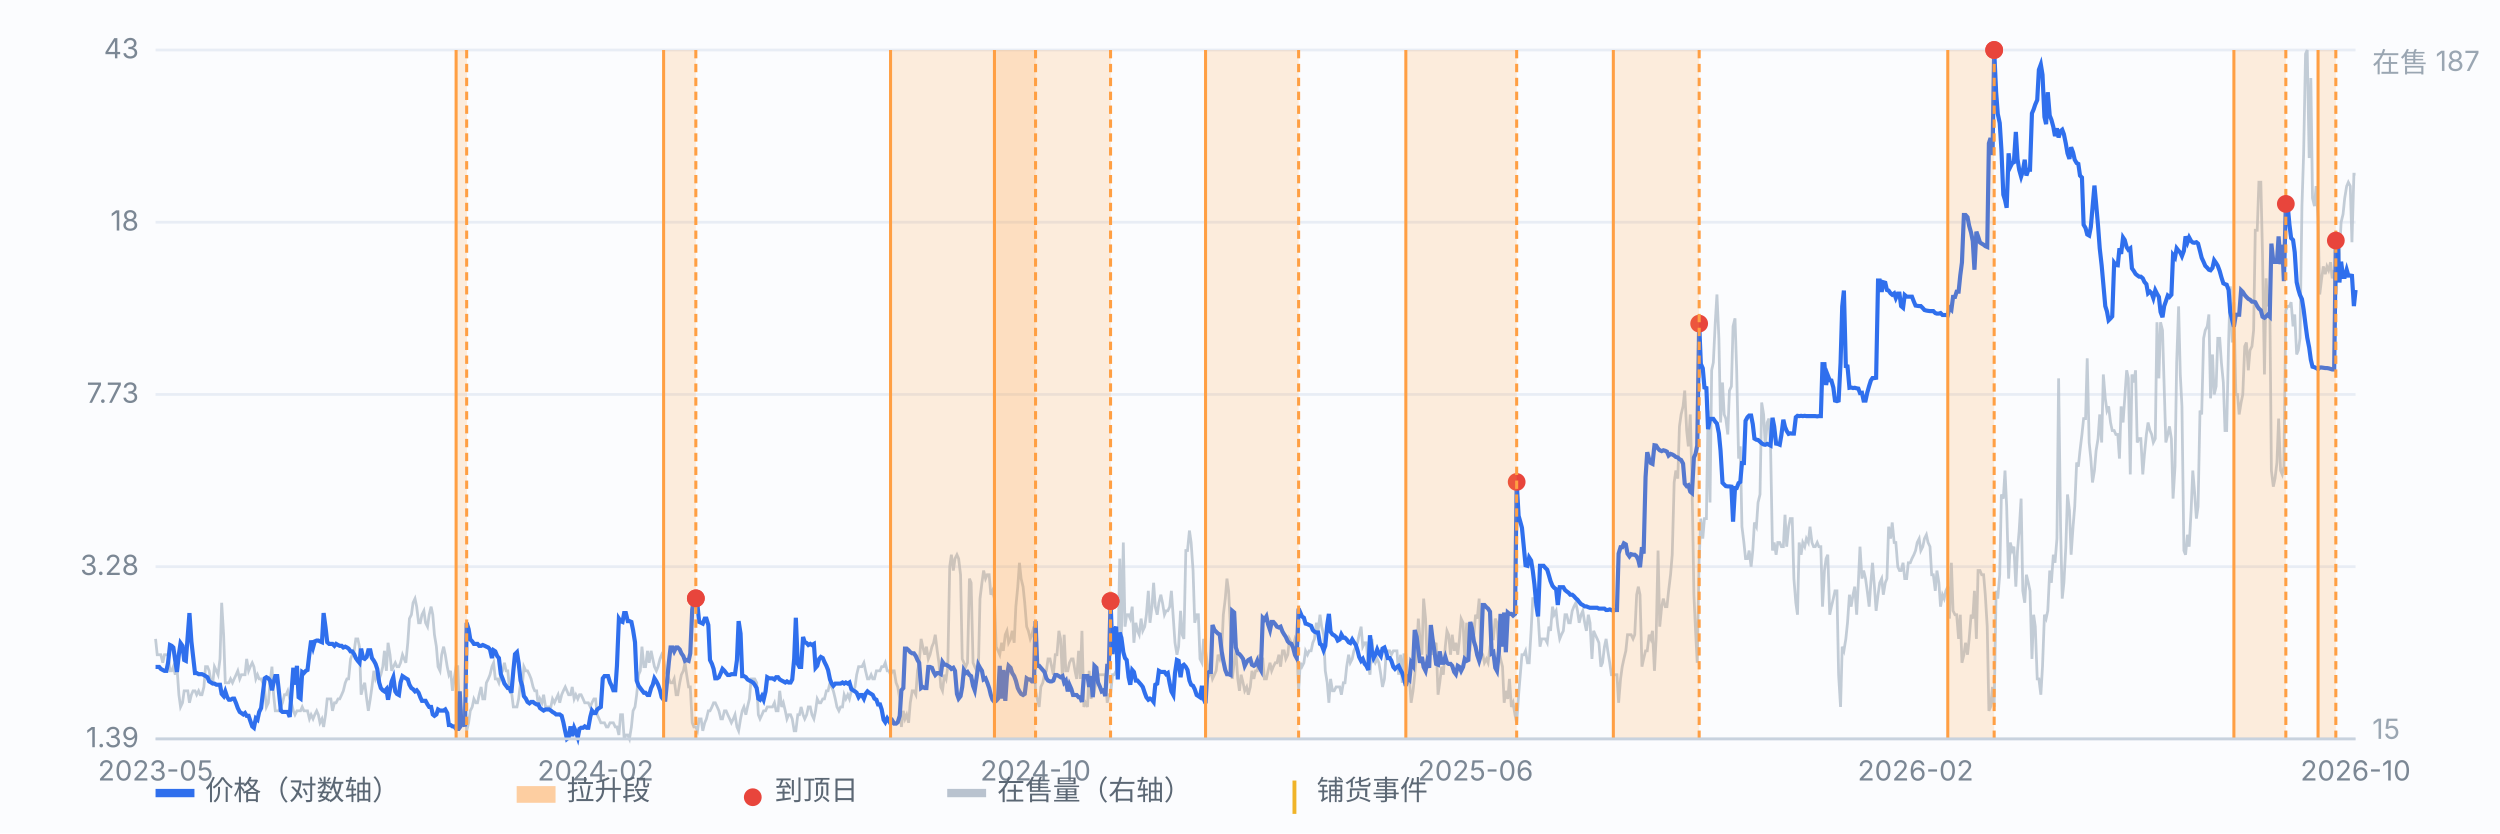
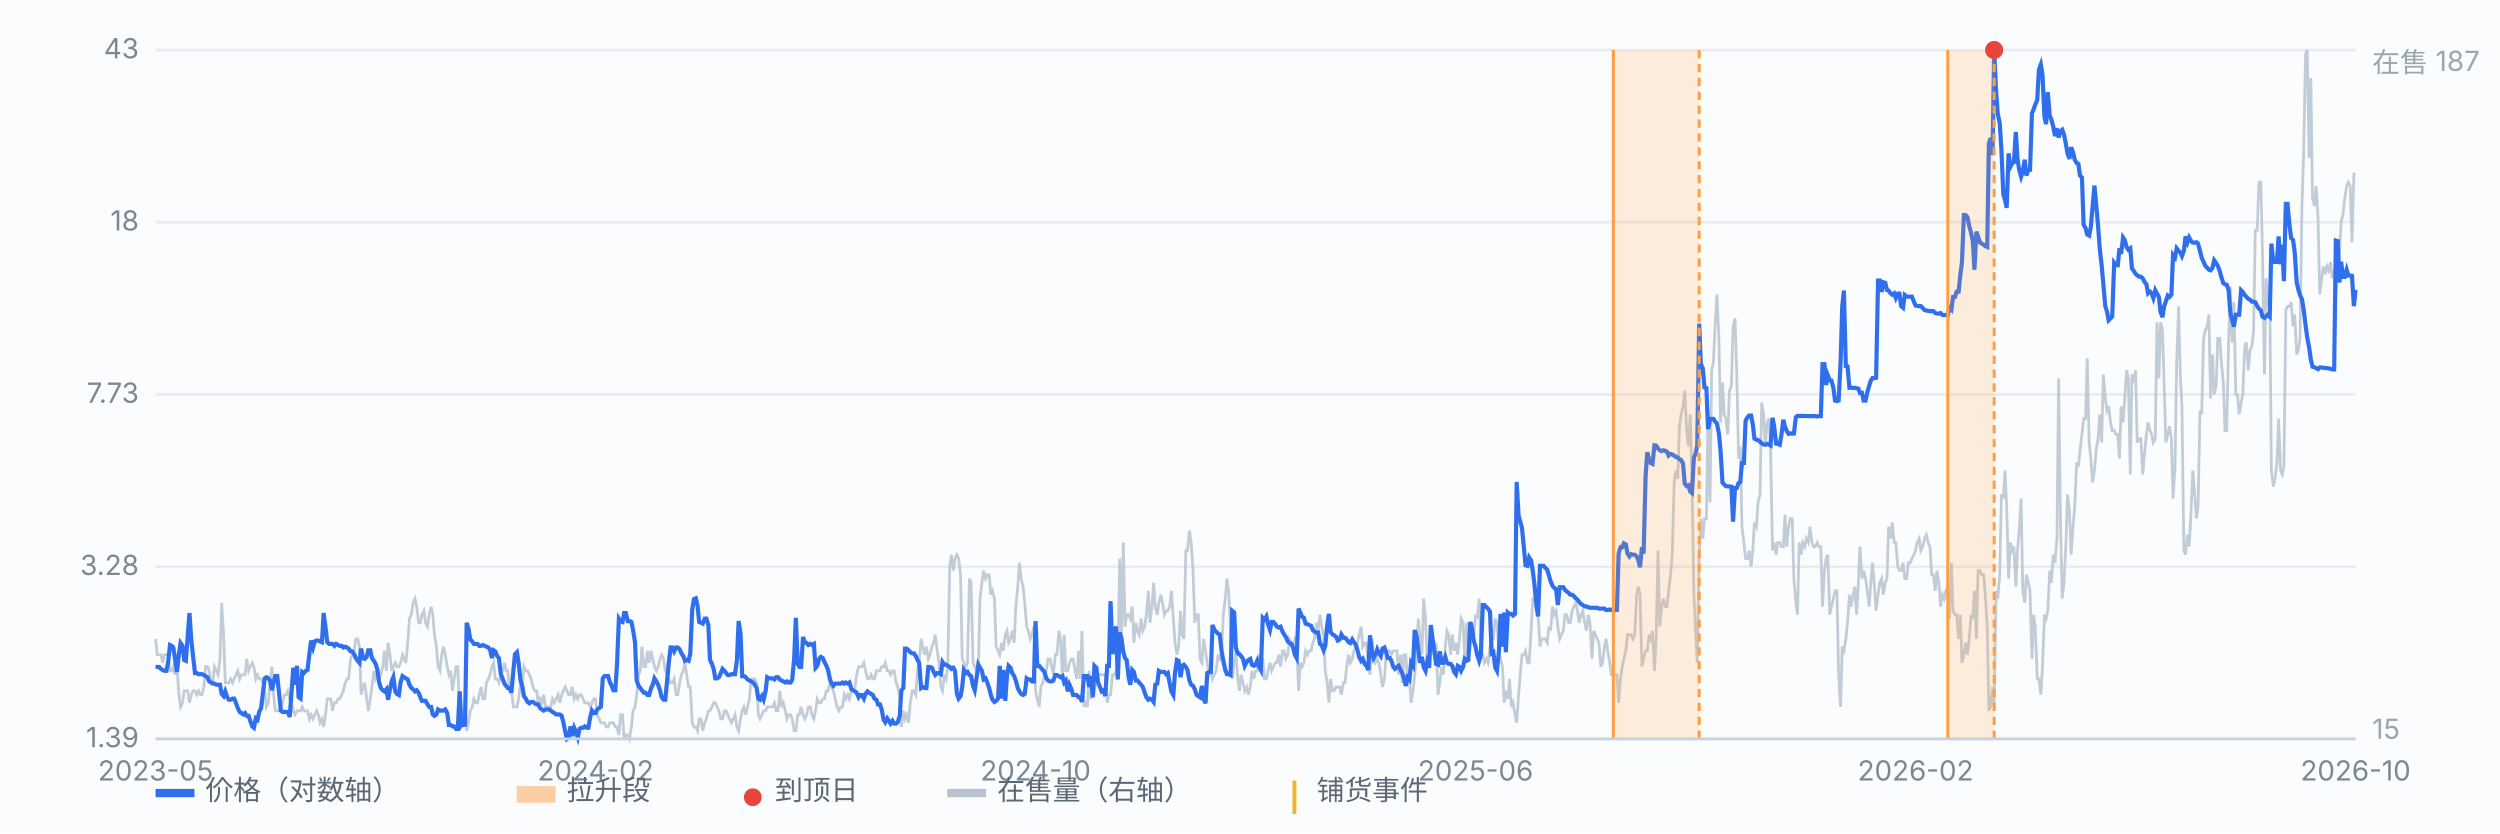
<svg xmlns="http://www.w3.org/2000/svg" viewBox="0 0 900 300" preserveAspectRatio="xMidYMid meet" style="width:100%;max-width:900px;height:auto;display:block" font-family="-apple-system,Segoe UI,Microsoft YaHei,sans-serif" font-size="10">
  <rect x="0" y="0" width="900" height="300" fill="#fbfcfe" />
  <line x1="56" y1="266.0" x2="848" y2="266.0" stroke="#e8edf5" stroke-width="1" />
  <text x="50" y="269.0" text-anchor="end" fill="#7b8794">1.39</text>
  <line x1="56" y1="204.0" x2="848" y2="204.0" stroke="#e8edf5" stroke-width="1" />
  <text x="50" y="207.0" text-anchor="end" fill="#7b8794">3.28</text>
  <line x1="56" y1="142.0" x2="848" y2="142.0" stroke="#e8edf5" stroke-width="1" />
  <text x="50" y="145.0" text-anchor="end" fill="#7b8794">7.73</text>
  <line x1="56" y1="80.0" x2="848" y2="80.0" stroke="#e8edf5" stroke-width="1" />
  <text x="50" y="83.0" text-anchor="end" fill="#7b8794">18</text>
  <line x1="56" y1="18.0" x2="848" y2="18.0" stroke="#e8edf5" stroke-width="1" />
  <text x="50" y="21.0" text-anchor="end" fill="#7b8794">43</text>
  <path d="M56.0 230.0 L56.6 235.7 L57.3 235.7 L57.9 235.7 L58.6 238.6 L59.2 235.7 L59.9 235.7 L60.5 235.7 L61.2 241.5 L61.8 241.5 L62.4 240.0 L63.1 242.9 L63.7 240.0 L64.4 250.1 L65.0 254.5 L65.7 253.0 L66.3 248.7 L66.9 248.7 L67.6 248.7 L68.2 253.0 L68.9 250.1 L69.5 248.7 L70.2 248.7 L70.8 250.1 L71.5 248.7 L72.1 250.1 L72.7 250.1 L73.4 247.3 L74.0 240.0 L74.7 240.0 L75.3 241.5 L76.0 245.8 L76.6 245.8 L77.2 240.0 L77.9 241.5 L78.5 242.9 L79.2 237.2 L79.8 217.0 L80.5 228.5 L81.1 245.8 L81.8 245.8 L82.4 245.8 L83.0 244.4 L83.7 245.8 L84.3 244.4 L85.0 242.9 L85.6 241.5 L86.3 244.4 L86.9 242.9 L87.6 242.9 L88.2 242.9 L88.8 237.2 L89.5 241.5 L90.1 240.0 L90.8 238.6 L91.4 240.0 L92.1 244.4 L92.7 242.9 L93.3 244.4 L94.0 244.4 L94.6 245.8 L95.3 248.7 L95.9 254.5 L96.6 253.0 L97.2 245.8 L97.9 240.0 L98.5 250.1 L99.1 255.9 L99.8 255.9 L100.4 255.9 L101.1 254.5 L101.7 253.0 L102.4 250.1 L103.0 250.1 L103.6 248.7 L104.3 251.6 L104.9 253.0 L105.6 255.9 L106.2 257.3 L106.9 255.9 L107.5 255.9 L108.2 255.9 L108.8 254.5 L109.4 255.9 L110.1 255.9 L110.7 255.9 L111.4 258.8 L112.0 257.3 L112.7 258.8 L113.3 257.3 L114.0 255.9 L114.6 257.3 L115.2 260.2 L115.9 258.8 L116.5 261.7 L117.2 257.3 L117.8 251.6 L118.5 251.6 L119.1 251.6 L119.7 255.9 L120.4 253.0 L121.0 253.0 L121.7 251.6 L122.3 251.6 L123.0 250.1 L123.6 248.7 L124.3 245.8 L124.9 244.4 L125.5 244.4 L126.2 237.2 L126.8 235.7 L127.5 234.3 L128.1 230.0 L128.8 230.0 L129.4 232.8 L130.0 250.1 L130.7 247.3 L131.3 245.8 L132.0 251.6 L132.6 255.9 L133.3 251.6 L133.9 247.3 L134.6 241.5 L135.2 244.4 L135.8 242.9 L136.5 244.4 L137.1 242.9 L137.8 240.0 L138.4 234.3 L139.1 241.5 L139.7 231.4 L140.4 235.7 L141.0 241.5 L141.6 240.0 L142.3 238.6 L142.9 240.0 L143.6 240.0 L144.2 238.6 L144.9 235.7 L145.5 237.2 L146.1 238.6 L146.8 231.4 L147.4 222.7 L148.1 221.3 L148.7 217.0 L149.4 215.5 L150.0 218.4 L150.7 224.2 L151.3 224.2 L151.9 221.3 L152.6 219.9 L153.2 224.2 L153.9 225.6 L154.5 221.3 L155.2 218.4 L155.8 221.3 L156.4 228.5 L157.1 232.8 L157.7 240.0 L158.4 241.5 L159.0 235.7 L159.7 232.8 L160.3 235.7 L161.0 240.0 L161.6 242.9 L162.2 241.5 L162.9 248.7 L163.5 244.4 L164.2 240.0 L164.8 240.0 L165.5 258.8 L166.1 255.9 L166.8 257.3 L167.4 253.0 L168.0 263.1 L168.7 260.2 L169.3 255.9 L170.0 254.5 L170.6 251.6 L171.3 253.0 L171.9 253.0 L172.5 250.1 L173.2 247.3 L173.8 251.6 L174.5 251.6 L175.1 245.8 L175.8 244.4 L176.4 242.9 L177.1 240.0 L177.7 238.6 L178.3 244.4 L179.0 244.4 L179.6 245.8 L180.3 242.9 L180.9 241.5 L181.6 238.6 L182.2 241.5 L182.8 241.5 L183.5 248.7 L184.1 248.7 L184.8 254.5 L185.4 254.5 L186.1 254.5 L186.7 251.6 L187.4 245.8 L188.0 247.3 L188.6 240.0 L189.3 241.5 L189.9 241.5 L190.6 242.9 L191.2 244.4 L191.9 247.3 L192.5 248.7 L193.2 248.7 L193.8 254.5 L194.4 251.6 L195.1 253.0 L195.7 250.1 L196.4 254.5 L197.0 254.5 L197.7 254.5 L198.3 254.5 L198.9 251.6 L199.6 253.0 L200.2 251.6 L200.9 250.1 L201.5 253.0 L202.2 250.1 L202.8 248.7 L203.5 247.3 L204.1 248.7 L204.7 250.1 L205.4 250.1 L206.0 247.3 L206.7 251.6 L207.3 250.1 L208.0 251.6 L208.6 250.1 L209.2 250.1 L209.9 251.6 L210.5 253.0 L211.2 253.0 L211.8 253.0 L212.5 254.5 L213.1 253.0 L213.8 251.6 L214.4 251.6 L215.0 257.3 L215.7 258.8 L216.3 260.2 L217.0 260.2 L217.6 260.2 L218.3 261.7 L218.9 261.7 L219.6 260.2 L220.2 260.2 L220.8 260.2 L221.5 261.7 L222.1 261.7 L222.8 264.6 L223.4 257.3 L224.1 257.3 L224.7 266.0 L225.3 264.6 L226.0 264.6 L226.6 266.0 L227.3 261.7 L227.9 255.9 L228.6 254.5 L229.2 250.1 L229.9 242.9 L230.5 241.5 L231.1 232.8 L231.8 240.0 L232.4 240.0 L233.1 234.3 L233.7 238.6 L234.4 234.3 L235.0 237.2 L235.6 240.0 L236.3 241.5 L236.9 240.0 L237.6 237.2 L238.2 235.7 L238.9 237.2 L239.5 241.5 L240.2 242.9 L240.8 244.4 L241.4 245.8 L242.1 245.8 L242.7 244.4 L243.4 250.1 L244.0 250.1 L244.7 245.8 L245.3 242.9 L246.0 241.5 L246.6 238.6 L247.2 242.9 L247.9 247.3 L248.5 247.3 L249.2 260.2 L249.8 261.7 L250.5 261.7 L251.1 263.1 L251.7 258.8 L252.4 258.8 L253.0 263.1 L253.7 260.2 L254.3 258.8 L255.0 255.9 L255.6 255.9 L256.3 254.5 L256.9 253.0 L257.5 253.0 L258.2 254.5 L258.8 255.9 L259.5 258.8 L260.1 258.8 L260.8 255.9 L261.4 255.9 L262.0 257.3 L262.7 258.8 L263.3 260.2 L264.0 258.8 L264.6 257.3 L265.3 261.7 L265.9 263.1 L266.6 258.8 L267.2 255.9 L267.8 254.5 L268.5 257.3 L269.1 254.5 L269.8 251.6 L270.4 244.4 L271.1 244.4 L271.7 244.4 L272.4 245.8 L273.0 257.3 L273.6 258.8 L274.3 257.3 L274.9 255.9 L275.6 255.9 L276.2 254.5 L276.9 254.5 L277.5 254.5 L278.1 254.5 L278.8 253.0 L279.4 255.9 L280.1 255.9 L280.7 248.7 L281.4 254.5 L282.0 253.0 L282.7 255.9 L283.3 258.8 L283.9 257.3 L284.6 257.3 L285.2 258.8 L285.9 263.1 L286.5 263.1 L287.2 257.3 L287.8 257.3 L288.4 254.5 L289.1 257.3 L289.7 258.8 L290.4 257.3 L291.0 254.5 L291.7 254.5 L292.3 257.3 L293.0 258.8 L293.6 255.9 L294.2 251.6 L294.9 253.0 L295.5 253.0 L296.2 251.6 L296.8 251.6 L297.5 248.7 L298.1 248.7 L298.8 245.8 L299.4 247.3 L300.0 248.7 L300.7 251.6 L301.3 254.5 L302.0 255.9 L302.6 254.5 L303.3 254.5 L303.9 250.1 L304.5 251.6 L305.2 250.1 L305.8 251.6 L306.5 248.7 L307.1 248.7 L307.8 247.3 L308.4 242.9 L309.1 240.0 L309.7 240.0 L310.3 240.0 L311.0 238.6 L311.6 241.5 L312.3 244.4 L312.9 244.4 L313.6 242.9 L314.2 244.4 L314.8 244.4 L315.5 241.5 L316.1 241.5 L316.8 241.5 L317.4 240.0 L318.1 240.0 L318.7 238.6 L319.4 241.5 L320.0 241.5 L320.6 242.9 L321.3 241.5 L321.9 241.5 L322.6 245.8 L323.2 247.3 L323.9 251.6 L324.5 261.7 L325.2 255.9 L325.8 258.8 L326.4 257.3 L327.1 260.2 L327.7 253.0 L328.4 248.7 L329.0 248.7 L329.7 250.1 L330.3 241.5 L330.9 238.6 L331.6 230.0 L332.2 232.8 L332.9 235.7 L333.5 232.8 L334.2 237.2 L334.8 235.7 L335.5 232.8 L336.1 231.4 L336.7 228.5 L337.4 234.3 L338.0 238.6 L338.7 247.3 L339.3 248.7 L340.0 242.9 L340.6 244.4 L341.2 240.0 L341.9 204.0 L342.5 199.7 L343.2 205.4 L343.8 201.1 L344.5 199.7 L345.1 201.1 L345.8 206.9 L346.4 237.2 L347.0 238.6 L347.7 240.0 L348.3 238.6 L349.0 208.3 L349.6 209.8 L350.3 238.6 L350.9 240.0 L351.6 241.5 L352.2 241.5 L352.8 215.5 L353.5 209.8 L354.1 205.4 L354.8 208.3 L355.4 206.9 L356.1 206.9 L356.7 214.1 L357.3 212.7 L358.0 215.5 L358.6 232.8 L359.3 234.3 L359.9 235.7 L360.6 231.4 L361.2 234.3 L361.9 228.5 L362.5 227.1 L363.1 231.4 L363.8 230.0 L364.4 227.1 L365.1 231.4 L365.7 218.4 L366.4 211.2 L367.0 202.6 L367.6 208.3 L368.3 211.2 L368.9 217.0 L369.6 225.6 L370.2 227.1 L370.9 230.0 L371.5 228.5 L372.2 225.6 L372.8 248.7 L373.4 251.6 L374.1 254.5 L374.7 247.3 L375.4 245.8 L376.0 242.9 L376.7 241.5 L377.3 237.2 L378.0 237.2 L378.6 240.0 L379.2 242.9 L379.9 235.7 L380.5 235.7 L381.2 227.1 L381.8 230.0 L382.5 244.4 L383.1 228.5 L383.7 241.5 L384.4 241.5 L385.0 238.6 L385.7 237.2 L386.3 237.2 L387.0 241.5 L387.6 244.4 L388.3 234.3 L388.9 244.4 L389.5 227.1 L390.2 254.5 L390.8 253.0 L391.5 254.5 L392.1 241.5 L392.8 251.6 L393.4 247.3 L394.0 248.7 L394.7 244.4 L395.3 242.9 L396.0 242.9 L396.6 242.9 L397.3 242.9 L397.9 242.9 L398.6 253.0 L399.2 250.1 L399.8 250.1 L400.5 242.9 L401.1 242.9 L401.8 241.5 L402.4 238.6 L403.1 201.1 L403.7 228.5 L404.4 195.3 L405.0 225.6 L405.6 221.3 L406.3 221.3 L406.9 222.7 L407.6 218.4 L408.2 231.4 L408.9 224.2 L409.5 227.1 L410.1 228.5 L410.8 222.7 L411.4 227.1 L412.1 225.6 L412.7 221.3 L413.4 212.7 L414.0 224.2 L414.7 218.4 L415.3 209.8 L415.9 218.4 L416.6 221.3 L417.2 217.0 L417.9 214.1 L418.5 217.0 L419.2 221.3 L419.8 219.9 L420.4 219.9 L421.1 218.4 L421.7 212.7 L422.4 222.7 L423.0 231.4 L423.7 235.7 L424.3 232.8 L425.0 219.9 L425.6 228.5 L426.2 230.0 L426.9 198.2 L427.5 198.2 L428.2 191.0 L428.8 195.3 L429.5 205.4 L430.1 224.2 L430.8 221.3 L431.4 221.3 L432.0 237.2 L432.7 238.6 L433.3 230.0 L434.0 234.3 L434.6 238.6 L435.3 242.9 L435.9 241.5 L436.5 244.4 L437.2 242.9 L437.8 241.5 L438.5 235.7 L439.1 237.2 L439.8 234.3 L440.4 221.3 L441.1 215.5 L441.7 208.3 L442.3 212.7 L443.0 227.1 L443.6 244.4 L444.3 238.6 L444.9 234.3 L445.6 244.4 L446.2 248.7 L446.8 242.9 L447.5 245.8 L448.1 248.7 L448.8 247.3 L449.4 250.1 L450.1 247.3 L450.7 241.5 L451.4 244.4 L452.0 241.5 L452.6 241.5 L453.3 235.7 L453.9 237.2 L454.6 237.2 L455.2 244.4 L455.9 244.4 L456.5 241.5 L457.2 238.6 L457.8 241.5 L458.4 240.0 L459.1 238.6 L459.7 238.6 L460.4 235.7 L461.0 240.0 L461.7 234.3 L462.3 234.3 L462.9 237.2 L463.6 235.7 L464.2 230.0 L464.9 231.4 L465.5 232.8 L466.2 230.0 L466.8 231.4 L467.5 248.7 L468.1 238.6 L468.7 240.0 L469.4 238.6 L470.0 234.3 L470.7 235.7 L471.3 234.3 L472.0 234.3 L472.6 231.4 L473.2 230.0 L473.9 224.2 L474.5 227.1 L475.2 221.3 L475.8 225.6 L476.5 228.5 L477.1 241.5 L477.8 245.8 L478.4 253.0 L479.0 244.4 L479.7 248.7 L480.3 248.7 L481.0 247.3 L481.6 247.3 L482.3 247.3 L482.9 250.1 L483.6 245.8 L484.2 245.8 L484.8 240.0 L485.5 235.7 L486.1 238.6 L486.8 237.2 L487.4 234.3 L488.1 232.8 L488.7 231.4 L489.3 228.5 L490.0 225.6 L490.6 232.8 L491.3 231.4 L491.9 231.4 L492.6 240.0 L493.2 242.9 L493.9 230.0 L494.5 237.2 L495.1 238.6 L495.8 237.2 L496.4 238.6 L497.1 242.9 L497.7 247.3 L498.4 244.4 L499.0 235.7 L499.6 234.3 L500.3 234.3 L500.9 235.7 L501.6 234.3 L502.2 234.3 L502.9 234.3 L503.5 242.9 L504.2 235.7 L504.8 245.8 L505.4 235.7 L506.1 235.7 L506.7 245.8 L507.4 244.4 L508.0 253.0 L508.7 248.7 L509.3 242.9 L510.0 234.3 L510.6 222.7 L511.2 230.0 L511.9 235.7 L512.5 215.5 L513.2 222.7 L513.8 238.6 L514.5 237.2 L515.1 232.8 L515.7 235.7 L516.4 232.8 L517.0 231.4 L517.7 250.1 L518.3 245.8 L519.0 240.0 L519.6 242.9 L520.3 232.8 L520.9 227.1 L521.5 228.5 L522.2 235.7 L522.8 228.5 L523.5 234.3 L524.1 231.4 L524.8 235.7 L525.4 230.0 L526.0 222.7 L526.7 224.2 L527.3 237.2 L528.0 224.2 L528.6 231.4 L529.3 232.8 L529.9 224.2 L530.6 228.5 L531.2 221.3 L531.8 222.7 L532.5 215.5 L533.1 234.3 L533.8 235.7 L534.4 238.6 L535.1 237.2 L535.7 238.6 L536.4 232.8 L537.0 230.0 L537.6 230.0 L538.3 222.7 L538.9 224.2 L539.6 234.3 L540.2 237.2 L540.9 240.0 L541.5 253.0 L542.1 248.7 L542.8 251.6 L543.4 244.4 L544.1 254.5 L544.7 253.0 L545.4 257.3 L546.0 260.2 L546.7 250.1 L547.3 242.9 L547.9 235.7 L548.6 235.7 L549.2 234.3 L549.9 238.6 L550.5 238.6 L551.2 227.1 L551.8 215.5 L552.4 215.5 L553.1 215.5 L553.7 221.3 L554.4 232.8 L555.0 230.0 L555.7 230.0 L556.3 230.0 L557.0 231.4 L557.6 225.6 L558.2 227.1 L558.9 218.4 L559.5 221.3 L560.2 219.9 L560.8 225.6 L561.5 230.0 L562.1 228.5 L562.8 227.1 L563.4 221.3 L564.0 221.3 L564.7 224.2 L565.3 224.2 L566.0 219.9 L566.6 218.4 L567.3 217.0 L567.9 219.9 L568.5 224.2 L569.2 221.3 L569.8 219.9 L570.5 224.2 L571.1 227.1 L571.8 221.3 L572.4 224.2 L573.1 237.2 L573.7 227.1 L574.3 228.5 L575.0 230.0 L575.6 231.4 L576.3 240.0 L576.9 238.6 L577.6 232.8 L578.2 230.0 L578.8 234.3 L579.5 238.6 L580.1 242.9 L580.8 242.9 L581.4 242.9 L582.1 242.9 L582.7 253.0 L583.4 244.4 L584.0 240.0 L584.6 237.2 L585.3 234.3 L585.9 228.5 L586.6 228.5 L587.2 228.5 L587.9 230.0 L588.5 228.5 L589.2 214.1 L589.8 211.2 L590.4 214.1 L591.1 240.0 L591.7 237.2 L592.4 234.3 L593.0 234.3 L593.7 228.5 L594.3 230.0 L594.9 227.1 L595.6 241.5 L596.2 230.0 L596.9 198.2 L597.5 225.6 L598.2 218.4 L598.8 215.5 L599.5 218.4 L600.1 218.4 L600.7 212.7 L601.4 206.9 L602.0 199.7 L602.7 173.7 L603.3 169.4 L604.0 172.3 L604.6 153.5 L605.2 149.2 L605.9 146.3 L606.5 140.6 L607.2 155.0 L607.8 160.7 L608.5 149.2 L609.1 172.3 L609.8 214.1 L610.4 227.1 L611.0 238.6 L611.7 201.1 L612.3 186.7 L613.0 193.9 L613.6 186.7 L614.3 186.7 L614.9 147.8 L615.6 180.9 L616.2 133.3 L616.8 130.5 L617.5 116.0 L618.1 106.0 L618.8 121.8 L619.4 152.1 L620.1 137.7 L620.7 149.2 L621.3 150.7 L622.0 156.4 L622.6 140.6 L623.3 139.1 L623.9 117.5 L624.6 114.6 L625.2 133.3 L625.9 165.1 L626.5 160.7 L627.1 189.6 L627.8 195.3 L628.4 201.1 L629.1 201.1 L629.7 198.2 L630.4 204.0 L631.0 198.2 L631.6 188.1 L632.3 189.6 L632.9 180.9 L633.6 178.0 L634.2 144.9 L634.9 149.2 L635.5 160.7 L636.2 152.1 L636.8 150.7 L637.4 160.7 L638.1 198.2 L638.7 195.3 L639.4 199.7 L640.0 195.3 L640.7 195.3 L641.3 196.8 L642.0 196.8 L642.6 185.3 L643.2 196.8 L643.9 189.6 L644.5 186.7 L645.2 186.7 L645.8 208.3 L646.5 217.0 L647.1 221.3 L647.7 195.3 L648.4 199.7 L649.0 195.3 L649.7 196.8 L650.3 193.9 L651.0 195.3 L651.6 189.6 L652.3 195.3 L652.9 196.8 L653.5 196.8 L654.2 195.3 L654.8 196.8 L655.5 196.8 L656.1 218.4 L656.8 205.4 L657.4 201.1 L658.0 199.7 L658.7 221.3 L659.3 218.4 L660.0 215.5 L660.6 212.7 L661.3 212.7 L661.9 242.9 L662.6 254.5 L663.2 232.8 L663.8 234.3 L664.5 230.0 L665.1 224.2 L665.8 214.1 L666.4 218.4 L667.1 214.1 L667.7 211.2 L668.4 221.3 L669.0 209.8 L669.6 196.8 L670.3 208.3 L670.9 205.4 L671.6 208.3 L672.2 212.7 L672.9 218.4 L673.5 209.8 L674.1 202.6 L674.8 211.2 L675.4 219.9 L676.1 214.1 L676.7 209.8 L677.4 208.3 L678.0 214.1 L678.7 209.8 L679.3 208.3 L679.9 189.6 L680.6 193.9 L681.2 188.1 L681.9 195.3 L682.5 195.3 L683.2 204.0 L683.8 205.4 L684.4 205.4 L685.1 202.6 L685.7 208.3 L686.4 208.3 L687.0 202.6 L687.7 202.6 L688.3 201.1 L689.0 199.7 L689.6 198.2 L690.2 195.3 L690.9 193.9 L691.5 198.2 L692.2 196.8 L692.8 193.9 L693.5 192.5 L694.1 195.3 L694.8 196.8 L695.4 206.9 L696.0 206.9 L696.7 212.7 L697.3 205.4 L698.0 209.8 L698.6 218.4 L699.3 214.1 L699.9 215.5 L700.5 212.7 L701.2 211.2 L701.8 222.7 L702.5 202.6 L703.1 219.9 L703.8 221.3 L704.4 221.3 L705.1 230.0 L705.7 221.3 L706.3 238.6 L707.0 235.7 L707.6 231.4 L708.3 235.7 L708.9 230.0 L709.6 221.3 L710.2 222.7 L710.8 212.7 L711.5 230.0 L712.1 205.4 L712.8 205.4 L713.4 206.9 L714.1 206.9 L714.7 214.1 L715.4 225.6 L716.0 255.9 L716.6 254.5 L717.3 247.3 L717.9 254.5 L718.6 212.7 L719.2 215.5 L719.9 206.9 L720.5 178.0 L721.2 179.5 L721.8 169.4 L722.4 182.4 L723.1 208.3 L723.7 195.3 L724.4 198.2 L725.0 196.8 L725.7 211.2 L726.3 198.2 L726.9 191.0 L727.6 179.5 L728.2 212.7 L728.9 217.0 L729.5 206.9 L730.2 209.8 L730.8 212.7 L731.5 237.2 L732.1 221.3 L732.7 225.6 L733.4 244.4 L734.0 244.4 L734.7 250.1 L735.3 240.0 L736.0 221.3 L736.6 222.7 L737.2 219.9 L737.9 205.4 L738.5 209.8 L739.2 199.7 L739.8 202.6 L740.5 193.9 L741.1 136.2 L741.8 189.6 L742.4 215.5 L743.0 209.8 L743.7 196.8 L744.3 178.0 L745.0 183.8 L745.6 199.7 L746.3 189.6 L746.9 182.4 L747.6 166.5 L748.2 168.0 L748.8 162.2 L749.5 156.4 L750.1 150.7 L750.8 150.7 L751.4 129.0 L752.1 159.3 L752.7 165.1 L753.3 173.7 L754.0 169.4 L754.6 162.2 L755.3 157.9 L755.9 149.2 L756.6 159.3 L757.2 134.8 L757.9 143.4 L758.5 147.8 L759.1 146.3 L759.8 152.1 L760.4 155.0 L761.1 155.0 L761.7 156.4 L762.4 156.4 L763.0 165.1 L763.6 146.3 L764.3 152.1 L764.9 143.4 L765.6 133.3 L766.2 136.2 L766.9 170.8 L767.5 134.8 L768.2 137.7 L768.8 133.3 L769.4 159.3 L770.1 157.9 L770.7 157.9 L771.4 170.8 L772.0 163.6 L772.7 156.4 L773.3 152.1 L774.0 155.0 L774.6 156.4 L775.2 159.3 L775.9 157.9 L776.5 116.0 L777.2 136.2 L777.8 116.0 L778.5 118.9 L779.1 139.1 L779.7 159.3 L780.4 156.4 L781.0 153.5 L781.7 157.9 L782.3 179.5 L783.0 168.0 L783.6 130.5 L784.3 110.3 L784.9 134.8 L785.5 146.3 L786.2 198.2 L786.8 199.7 L787.5 192.5 L788.1 196.8 L788.8 183.8 L789.4 169.4 L790.0 176.6 L790.7 186.7 L791.3 182.4 L792.0 147.8 L792.6 149.2 L793.3 121.8 L793.9 118.9 L794.6 117.5 L795.2 113.2 L795.8 143.4 L796.5 127.6 L797.1 142.0 L797.8 139.1 L798.4 121.8 L799.1 121.8 L799.7 130.5 L800.4 137.7 L801.0 155.0 L801.6 155.0 L802.3 123.3 L802.9 103.1 L803.6 123.3 L804.2 108.8 L804.9 142.0 L805.5 142.0 L806.1 149.2 L806.8 144.9 L807.4 142.0 L808.1 124.7 L808.7 123.3 L809.4 133.3 L810.0 126.1 L810.7 124.7 L811.3 118.9 L811.9 82.9 L812.6 82.9 L813.2 65.6 L813.9 65.6 L814.5 91.5 L815.2 134.8 L815.8 100.2 L816.4 110.3 L817.1 106.0 L817.7 169.4 L818.4 175.2 L819.0 172.3 L819.7 166.5 L820.3 150.7 L821.0 169.4 L821.6 170.8 L822.2 168.0 L822.9 111.7 L823.5 110.3 L824.2 110.3 L824.8 108.8 L825.5 117.5 L826.1 113.2 L826.8 127.6 L827.4 126.1 L828.0 121.8 L828.7 74.2 L829.3 55.5 L830.0 19.4 L830.6 18.0 L831.3 56.9 L831.9 28.1 L832.5 71.3 L833.2 74.2 L833.8 67.0 L834.5 78.6 L835.1 106.0 L835.8 100.2 L836.4 95.9 L837.1 98.7 L837.7 95.9 L838.3 97.3 L839.0 94.4 L839.6 100.2 L840.3 97.3 L840.9 106.0 L841.6 95.9 L842.2 91.5 L842.8 80.0 L843.5 77.1 L844.1 71.3 L844.8 67.0 L845.4 65.6 L846.1 67.0 L846.7 87.2 L847.4 62.7 L848.0 62.7" fill="none" stroke="#b9c3cf" stroke-width="1" opacity="0.85" />
  <text x="854" y="26" fill="#9aa6b2">在售 187</text>
  <text x="854" y="266" fill="#9aa6b2">15</text>
  <path d="M56.0 240.1 L56.6 240.1 L57.3 240.1 L57.9 240.8 L58.6 241.2 L59.2 241.5 L59.9 241.5 L60.5 238.6 L61.2 232.2 L61.8 232.5 L62.4 233.1 L63.1 237.9 L63.7 241.9 L64.4 235.5 L65.0 231.5 L65.7 232.5 L66.3 237.6 L66.9 237.9 L67.6 228.7 L68.2 220.7 L68.9 230.9 L69.5 236.2 L70.2 242.3 L70.8 242.3 L71.5 242.7 L72.1 242.7 L72.7 242.7 L73.4 243.0 L74.0 243.4 L74.7 243.8 L75.3 245.3 L76.0 245.7 L76.6 246.1 L77.2 246.1 L77.9 246.5 L78.5 246.5 L79.2 246.5 L79.8 249.8 L80.5 250.6 L81.1 248.9 L81.8 251.0 L82.4 251.9 L83.0 251.9 L83.7 251.5 L84.3 251.5 L85.0 253.2 L85.6 254.9 L86.3 256.3 L86.9 256.7 L87.6 257.2 L88.2 256.7 L88.8 257.7 L89.5 257.7 L90.1 259.5 L90.8 261.5 L91.4 262.0 L92.1 258.6 L92.7 259.1 L93.3 256.3 L94.0 254.9 L94.6 249.8 L95.3 244.2 L95.9 243.8 L96.6 244.2 L97.2 245.0 L97.9 248.5 L98.5 245.7 L99.1 243.4 L99.8 243.4 L100.4 248.9 L101.1 255.8 L101.7 256.3 L102.4 256.3 L103.0 256.3 L103.6 256.3 L104.3 258.1 L104.9 249.8 L105.6 240.4 L106.2 246.5 L106.9 239.7 L107.5 251.0 L108.2 251.5 L108.8 241.9 L109.4 242.3 L110.1 241.5 L110.7 241.2 L111.4 235.2 L112.0 230.6 L112.7 233.1 L113.3 230.9 L114.0 230.6 L114.6 230.6 L115.2 230.9 L115.9 231.2 L116.5 220.7 L117.2 225.9 L117.8 231.2 L118.5 231.8 L119.1 231.8 L119.7 231.8 L120.4 232.5 L121.0 231.8 L121.7 232.2 L122.3 232.5 L123.0 232.5 L123.6 233.1 L124.3 232.8 L124.9 233.1 L125.5 233.5 L126.2 234.5 L126.8 234.5 L127.5 235.5 L128.1 236.9 L128.8 237.9 L129.4 238.6 L130.0 233.5 L130.7 236.9 L131.3 237.2 L132.0 236.5 L132.6 234.1 L133.3 234.1 L133.9 236.9 L134.6 237.9 L135.2 239.0 L135.8 240.8 L136.5 245.7 L137.1 247.7 L137.8 248.5 L138.4 248.9 L139.1 248.1 L139.7 251.9 L140.4 248.1 L141.0 245.3 L141.6 243.8 L142.3 248.9 L142.9 249.8 L143.6 250.2 L144.2 245.7 L144.9 243.4 L145.5 243.8 L146.1 244.2 L146.8 244.6 L147.4 246.5 L148.1 247.7 L148.7 248.1 L149.4 248.9 L150.0 248.5 L150.7 249.4 L151.3 251.0 L151.9 252.3 L152.6 252.3 L153.2 252.3 L153.9 253.6 L154.5 254.5 L155.2 254.5 L155.8 257.2 L156.4 257.7 L157.1 257.2 L157.7 255.4 L158.4 255.8 L159.0 255.8 L159.7 255.8 L160.3 255.4 L161.0 256.7 L161.6 261.0 L162.2 261.0 L162.9 261.5 L163.5 261.5 L164.2 262.4 L164.8 262.4 L165.5 248.9 L166.1 261.0 L166.8 260.0 L167.4 261.5 L168.0 224.2 L168.7 226.5 L169.3 230.2 L170.0 230.9 L170.6 231.8 L171.3 231.8 L171.9 231.8 L172.5 232.5 L173.2 232.5 L173.8 232.2 L174.5 232.5 L175.1 232.8 L175.8 233.1 L176.4 233.8 L177.1 236.9 L177.7 234.1 L178.3 234.5 L179.0 236.2 L179.6 236.9 L180.3 242.7 L180.9 244.2 L181.6 246.1 L182.2 246.9 L182.8 247.7 L183.5 247.7 L184.1 249.4 L184.8 241.5 L185.4 235.5 L186.1 234.8 L186.7 238.6 L187.4 245.0 L188.0 246.9 L188.6 250.6 L189.3 251.5 L189.9 252.7 L190.6 253.2 L191.2 252.7 L191.9 252.7 L192.5 253.2 L193.2 253.6 L193.8 253.6 L194.4 254.9 L195.1 255.4 L195.7 255.8 L196.4 255.4 L197.0 255.4 L197.7 255.4 L198.3 255.8 L198.9 256.3 L199.6 256.7 L200.2 257.2 L200.9 257.2 L201.5 257.2 L202.2 257.7 L202.8 260.0 L203.5 263.4 L204.1 266.0 L204.7 265.5 L205.4 261.5 L206.0 265.0 L206.7 262.0 L207.3 263.4 L208.0 265.5 L208.6 262.4 L209.2 262.0 L209.9 262.0 L210.5 261.5 L211.2 262.0 L211.8 262.0 L212.5 258.1 L213.1 255.8 L213.8 256.7 L214.4 256.7 L215.0 255.4 L215.7 254.9 L216.3 254.5 L217.0 244.2 L217.6 243.4 L218.3 243.4 L218.9 243.4 L219.6 245.7 L220.2 246.9 L220.8 248.5 L221.5 248.5 L222.1 239.7 L222.8 222.7 L223.4 223.6 L224.1 223.9 L224.7 220.7 L225.3 220.7 L226.0 223.6 L226.6 223.6 L227.3 223.9 L227.9 226.8 L228.6 231.2 L229.2 245.0 L229.9 246.9 L230.5 247.7 L231.1 248.5 L231.8 249.4 L232.4 249.4 L233.1 250.2 L233.7 250.2 L234.4 247.7 L235.0 246.5 L235.6 244.2 L236.3 245.3 L236.9 246.5 L237.6 248.5 L238.2 251.0 L238.9 251.9 L239.5 251.9 L240.2 244.6 L240.8 238.3 L241.4 233.1 L242.1 233.1 L242.7 234.5 L243.4 233.1 L244.0 233.1 L244.7 233.8 L245.3 235.2 L246.0 236.2 L246.6 237.9 L247.2 237.6 L247.9 237.9 L248.5 235.2 L249.2 219.4 L249.8 215.7 L250.5 215.4 L251.1 218.0 L251.7 223.9 L252.4 224.2 L253.0 224.5 L253.7 222.7 L254.3 222.7 L255.0 225.0 L255.6 237.6 L256.3 239.0 L256.9 240.8 L257.5 244.2 L258.2 244.2 L258.8 243.8 L259.5 242.3 L260.1 240.8 L260.8 241.5 L261.4 242.3 L262.0 243.0 L262.7 243.0 L263.3 242.7 L264.0 242.7 L264.6 242.7 L265.3 237.6 L265.9 223.6 L266.6 228.1 L267.2 243.4 L267.8 243.4 L268.5 243.8 L269.1 244.6 L269.8 245.0 L270.4 245.3 L271.1 245.7 L271.7 246.5 L272.4 247.7 L273.0 251.5 L273.6 251.9 L274.3 250.6 L274.9 251.9 L275.6 248.9 L276.2 243.8 L276.9 244.2 L277.5 244.2 L278.1 244.2 L278.8 244.6 L279.4 243.8 L280.1 243.8 L280.7 244.6 L281.4 245.0 L282.0 245.3 L282.7 245.7 L283.3 245.3 L283.9 245.7 L284.6 245.7 L285.2 244.6 L285.9 237.2 L286.5 222.4 L287.2 239.0 L287.8 240.1 L288.4 240.1 L289.1 229.3 L289.7 231.2 L290.4 231.5 L291.0 232.2 L291.7 231.8 L292.3 232.2 L293.0 231.8 L293.6 240.4 L294.2 239.7 L294.9 237.2 L295.5 236.5 L296.2 236.9 L296.8 238.3 L297.5 239.7 L298.1 241.2 L298.8 244.6 L299.4 246.1 L300.0 246.9 L300.7 246.1 L301.3 246.1 L302.0 246.1 L302.6 246.1 L303.3 245.7 L303.9 246.1 L304.5 245.7 L305.2 246.1 L305.8 245.7 L306.5 248.1 L307.1 248.5 L307.8 248.9 L308.4 249.4 L309.1 251.0 L309.7 250.2 L310.3 250.2 L311.0 251.5 L311.6 249.8 L312.3 248.9 L312.9 249.4 L313.6 249.8 L314.2 250.2 L314.8 251.5 L315.5 251.9 L316.1 253.6 L316.8 253.6 L317.4 255.4 L318.1 259.1 L318.7 260.0 L319.4 258.6 L320.0 259.5 L320.6 260.5 L321.3 259.5 L321.9 260.5 L322.6 260.5 L323.2 260.0 L323.9 257.7 L324.5 248.5 L325.2 247.7 L325.8 233.5 L326.4 233.5 L327.1 234.1 L327.7 234.8 L328.4 235.2 L329.0 235.2 L329.7 236.2 L330.3 237.6 L330.9 238.6 L331.6 247.7 L332.2 247.3 L332.9 247.7 L333.5 247.7 L334.2 240.1 L334.8 240.1 L335.5 240.4 L336.1 241.9 L336.7 243.0 L337.4 242.3 L338.0 242.3 L338.7 242.7 L339.3 238.3 L340.0 239.3 L340.6 239.3 L341.2 239.7 L341.9 240.1 L342.5 240.8 L343.2 240.4 L343.8 241.5 L344.5 249.8 L345.1 251.5 L345.8 250.6 L346.4 247.3 L347.0 241.2 L347.7 242.3 L348.3 241.9 L349.0 243.0 L349.6 243.4 L350.3 246.9 L350.9 248.5 L351.6 243.8 L352.2 239.3 L352.8 240.4 L353.5 241.5 L354.1 244.6 L354.8 244.2 L355.4 245.7 L356.1 247.7 L356.7 250.2 L357.3 251.9 L358.0 252.7 L358.6 252.3 L359.3 251.5 L359.9 239.7 L360.6 251.5 L361.2 241.2 L361.9 252.3 L362.5 243.4 L363.1 239.7 L363.8 240.4 L364.4 242.3 L365.1 243.4 L365.7 245.0 L366.4 247.7 L367.0 248.9 L367.6 249.8 L368.3 250.2 L368.9 249.8 L369.6 244.2 L370.2 244.6 L370.9 244.6 L371.5 245.3 L372.2 245.3 L372.8 223.6 L373.4 239.7 L374.1 239.7 L374.7 240.4 L375.4 241.2 L376.0 241.9 L376.7 244.2 L377.3 245.0 L378.0 245.3 L378.6 245.3 L379.2 245.0 L379.9 243.0 L380.5 243.0 L381.2 243.4 L381.8 243.8 L382.5 243.4 L383.1 245.7 L383.7 245.0 L384.4 248.9 L385.0 246.5 L385.7 248.1 L386.3 250.2 L387.0 250.2 L387.6 250.2 L388.3 251.0 L388.9 251.0 L389.5 252.7 L390.2 243.4 L390.8 243.4 L391.5 243.4 L392.1 247.3 L392.8 243.4 L393.4 251.0 L394.0 239.7 L394.7 240.4 L395.3 245.7 L396.0 247.3 L396.6 248.9 L397.3 248.5 L397.9 250.6 L398.6 239.7 L399.2 239.7 L399.8 216.4 L400.5 235.5 L401.1 227.4 L401.8 225.6 L402.4 244.6 L403.1 227.7 L403.7 229.6 L404.4 234.8 L405.0 236.9 L405.6 237.6 L406.3 243.8 L406.9 246.5 L407.6 241.2 L408.2 241.9 L408.9 245.0 L409.5 245.0 L410.1 245.7 L410.8 246.5 L411.4 247.3 L412.1 249.4 L412.7 251.0 L413.4 251.9 L414.0 251.5 L414.7 251.9 L415.3 252.7 L415.9 246.5 L416.6 246.1 L417.2 241.5 L417.9 241.9 L418.5 241.9 L419.2 241.9 L419.8 242.7 L420.4 242.3 L421.1 246.1 L421.7 248.9 L422.4 250.2 L423.0 242.3 L423.7 237.6 L424.3 237.9 L425.0 243.8 L425.6 239.7 L426.2 239.3 L426.9 240.1 L427.5 241.2 L428.2 245.0 L428.8 246.5 L429.5 246.9 L430.1 248.1 L430.8 250.2 L431.4 250.6 L432.0 251.0 L432.7 246.9 L433.3 251.5 L434.0 253.2 L434.6 242.3 L435.3 241.9 L435.9 241.9 L436.5 225.0 L437.2 226.8 L437.8 227.4 L438.5 228.1 L439.1 228.4 L439.8 234.5 L440.4 237.9 L441.1 241.2 L441.7 242.7 L442.3 242.7 L443.0 243.0 L443.6 219.9 L444.3 220.5 L444.9 233.1 L445.6 235.2 L446.2 235.5 L446.8 236.2 L447.5 237.2 L448.1 239.7 L448.8 238.3 L449.4 237.6 L450.1 237.2 L450.7 239.3 L451.4 239.7 L452.0 239.3 L452.6 237.9 L453.3 240.1 L453.9 241.2 L454.6 222.4 L455.2 223.0 L455.9 221.9 L456.5 224.7 L457.2 226.8 L457.8 223.9 L458.4 223.9 L459.1 224.7 L459.7 225.6 L460.4 225.9 L461.0 225.6 L461.7 227.4 L462.3 228.4 L462.9 229.3 L463.6 230.9 L464.2 231.5 L464.9 231.8 L465.5 233.1 L466.2 235.8 L466.8 236.9 L467.5 219.1 L468.1 220.5 L468.7 221.9 L469.4 222.4 L470.0 224.5 L470.7 224.7 L471.3 225.0 L472.0 225.3 L472.6 226.8 L473.2 227.4 L473.9 227.7 L474.5 227.7 L475.2 231.8 L475.8 232.2 L476.5 234.1 L477.1 232.5 L477.8 225.0 L478.4 221.0 L479.0 227.4 L479.7 228.4 L480.3 228.7 L481.0 229.3 L481.6 230.6 L482.3 230.2 L482.9 228.4 L483.6 229.6 L484.2 229.6 L484.8 230.2 L485.5 231.2 L486.1 231.5 L486.8 230.2 L487.4 231.2 L488.1 232.2 L488.7 234.1 L489.3 236.5 L490.0 237.9 L490.6 237.2 L491.3 239.0 L491.9 239.7 L492.6 241.2 L493.2 228.7 L493.9 234.5 L494.5 236.9 L495.1 235.8 L495.8 233.8 L496.4 235.2 L497.1 236.2 L497.7 233.5 L498.4 233.1 L499.0 234.8 L499.6 236.9 L500.3 236.9 L500.9 237.9 L501.6 240.1 L502.2 240.8 L502.9 240.1 L503.5 239.7 L504.2 241.2 L504.8 242.3 L505.4 244.2 L506.1 246.9 L506.7 243.8 L507.4 244.6 L508.0 238.6 L508.7 239.7 L509.3 226.8 L510.0 229.3 L510.6 234.1 L511.2 238.6 L511.9 236.5 L512.5 240.1 L513.2 241.5 L513.8 238.3 L514.5 240.4 L515.1 225.0 L515.7 229.9 L516.4 234.5 L517.0 239.0 L517.7 239.3 L518.3 234.5 L519.0 238.6 L519.6 238.6 L520.3 236.5 L520.9 238.6 L521.5 239.0 L522.2 239.0 L522.8 239.7 L523.5 241.9 L524.1 242.7 L524.8 239.7 L525.4 240.1 L526.0 241.5 L526.7 240.1 L527.3 237.2 L528.0 237.9 L528.6 237.6 L529.3 223.9 L529.9 226.2 L530.6 230.9 L531.2 232.8 L531.8 235.8 L532.5 237.9 L533.1 235.8 L533.8 217.8 L534.4 217.8 L535.1 218.6 L535.7 219.1 L536.4 220.2 L537.0 235.2 L537.6 234.8 L538.3 240.4 L538.9 241.5 L539.6 234.5 L540.2 221.0 L540.9 232.8 L541.5 220.5 L542.1 234.8 L542.8 220.5 L543.4 221.0 L544.1 221.0 L544.7 221.6 L545.4 221.0 L546.0 173.5 L546.7 185.7 L547.3 187.8 L547.9 190.0 L548.6 197.2 L549.2 203.5 L549.9 203.7 L550.5 200.7 L551.2 201.8 L551.8 205.5 L552.4 210.4 L553.1 218.0 L553.7 221.9 L554.4 203.7 L555.0 203.7 L555.7 203.7 L556.3 204.4 L557.0 205.1 L557.6 207.1 L558.2 209.2 L558.9 210.9 L559.5 211.6 L560.2 212.1 L560.8 217.8 L561.5 211.4 L562.1 211.4 L562.8 211.4 L563.4 212.4 L564.0 212.9 L564.7 213.4 L565.3 214.1 L566.0 214.1 L566.6 214.6 L567.3 215.4 L567.9 215.9 L568.5 216.7 L569.2 217.5 L569.8 217.8 L570.5 218.3 L571.1 218.3 L571.8 218.6 L572.4 218.8 L573.1 218.8 L573.7 218.8 L574.3 218.8 L575.0 218.8 L575.6 219.1 L576.3 219.1 L576.9 219.1 L577.6 219.1 L578.2 219.6 L578.8 219.6 L579.5 219.4 L580.1 219.6 L580.8 219.9 L581.4 219.6 L582.1 219.6 L582.7 199.3 L583.4 197.0 L584.0 197.0 L584.6 195.6 L585.3 196.0 L585.9 199.3 L586.6 200.3 L587.2 199.5 L587.9 199.7 L588.5 199.7 L589.2 200.3 L589.8 201.6 L590.4 204.2 L591.1 197.0 L591.7 199.3 L592.4 171.8 L593.0 162.8 L593.7 165.4 L594.3 166.7 L594.9 167.0 L595.6 160.3 L596.2 160.4 L596.9 161.5 L597.5 162.1 L598.2 162.4 L598.8 162.1 L599.5 162.3 L600.1 162.6 L600.7 164.0 L601.4 163.4 L602.0 163.6 L602.7 164.0 L603.3 164.5 L604.0 164.7 L604.6 165.3 L605.2 165.6 L605.9 166.9 L606.5 174.1 L607.2 175.0 L607.8 174.7 L608.5 177.0 L609.1 177.5 L609.8 164.7 L610.4 163.4 L611.0 160.4 L611.7 116.5 L612.3 131.0 L613.0 132.6 L613.6 139.5 L614.3 139.7 L614.9 154.5 L615.6 150.8 L616.2 150.8 L616.8 150.8 L617.5 151.8 L618.1 152.5 L618.8 156.0 L619.4 162.3 L620.1 173.8 L620.7 174.4 L621.3 175.0 L622.0 175.1 L622.6 175.1 L623.3 175.2 L623.9 187.8 L624.6 175.7 L625.2 175.7 L625.9 173.9 L626.5 173.5 L627.1 166.7 L627.8 166.7 L628.4 151.5 L629.1 150.2 L629.7 149.6 L630.4 149.6 L631.0 152.7 L631.6 157.9 L632.3 158.3 L632.9 158.4 L633.6 159.0 L634.2 159.6 L634.9 160.0 L635.5 160.1 L636.2 159.8 L636.8 160.1 L637.4 160.4 L638.1 150.4 L638.7 153.5 L639.4 159.7 L640.0 159.8 L640.7 160.1 L641.3 156.6 L642.0 151.1 L642.6 153.7 L643.2 155.1 L643.9 156.2 L644.5 156.0 L645.2 156.1 L645.8 156.1 L646.5 150.2 L647.1 149.7 L647.7 149.8 L648.4 149.7 L649.0 149.8 L649.7 149.7 L650.3 149.8 L651.0 149.8 L651.6 149.8 L652.3 149.8 L652.9 149.8 L653.5 149.8 L654.2 149.9 L654.8 149.8 L655.5 149.8 L656.1 131.1 L656.8 131.1 L657.4 138.6 L658.0 135.1 L658.7 136.9 L659.3 137.0 L660.0 139.5 L660.6 144.2 L661.3 144.4 L661.9 144.2 L662.6 130.7 L663.2 110.3 L663.8 104.6 L664.5 131.8 L665.1 131.9 L665.8 139.6 L666.4 139.5 L667.1 139.7 L667.7 139.6 L668.4 139.8 L669.0 139.9 L669.6 141.5 L670.3 141.4 L670.9 144.2 L671.6 144.2 L672.2 141.4 L672.9 138.9 L673.5 137.0 L674.1 136.1 L674.8 136.1 L675.4 136.0 L676.1 101.0 L676.7 101.0 L677.4 105.1 L678.0 101.6 L678.7 101.8 L679.3 104.4 L679.9 104.6 L680.6 105.6 L681.2 106.1 L681.9 105.6 L682.5 107.3 L683.2 105.7 L683.8 105.7 L684.4 110.2 L685.1 110.8 L685.7 106.2 L686.4 106.8 L687.0 106.8 L687.7 106.8 L688.3 106.8 L689.0 108.6 L689.6 110.0 L690.2 110.1 L690.9 110.2 L691.5 110.2 L692.2 110.9 L692.8 111.6 L693.5 111.8 L694.1 111.9 L694.8 112.0 L695.4 112.0 L696.0 112.0 L696.7 112.7 L697.3 112.9 L698.0 112.9 L698.6 112.7 L699.3 113.4 L699.9 113.4 L700.5 113.4 L701.2 113.5 L701.8 110.8 L702.5 111.5 L703.1 106.9 L703.8 106.9 L704.4 105.0 L705.1 105.0 L705.7 99.1 L706.3 94.5 L707.0 77.4 L707.6 77.4 L708.3 78.2 L708.9 81.3 L709.6 83.8 L710.2 86.8 L710.8 97.1 L711.5 83.4 L712.1 85.1 L712.8 87.3 L713.4 87.7 L714.1 88.1 L714.7 88.6 L715.4 88.9 L716.0 51.6 L716.6 49.7 L717.3 55.8 L717.9 18.0 L718.6 33.1 L719.2 41.0 L719.9 44.3 L720.5 53.8 L721.2 70.1 L721.8 72.0 L722.4 74.8 L723.1 55.2 L723.7 60.1 L724.4 58.7 L725.0 58.4 L725.7 47.5 L726.3 57.2 L726.9 61.1 L727.6 63.6 L728.2 61.7 L728.9 57.5 L729.5 63.2 L730.2 61.1 L730.8 61.1 L731.5 40.8 L732.1 39.4 L732.7 37.6 L733.4 36.0 L734.0 25.1 L734.7 23.2 L735.3 26.9 L736.0 42.1 L736.6 44.7 L737.2 33.2 L737.9 41.6 L738.5 43.1 L739.2 45.7 L739.8 49.0 L740.5 46.2 L741.1 49.5 L741.8 47.2 L742.4 46.7 L743.0 48.3 L743.7 51.7 L744.3 55.2 L745.0 57.2 L745.6 53.0 L746.3 54.9 L746.9 57.5 L747.6 58.7 L748.2 59.0 L748.8 63.2 L749.5 63.9 L750.1 80.9 L750.8 82.1 L751.4 84.4 L752.1 84.8 L752.7 81.7 L753.3 74.8 L754.0 66.8 L754.6 73.3 L755.3 81.3 L755.9 89.4 L756.6 95.6 L757.2 102.3 L757.9 110.2 L758.5 112.1 L759.1 115.3 L759.8 114.6 L760.4 113.9 L761.1 94.6 L761.7 95.4 L762.4 95.5 L763.0 89.4 L763.6 91.4 L764.3 85.5 L764.9 86.4 L765.6 89.0 L766.2 89.9 L766.9 89.4 L767.5 96.6 L768.2 97.6 L768.8 98.6 L769.4 99.1 L770.1 99.6 L770.7 99.6 L771.4 100.2 L772.0 101.5 L772.7 102.3 L773.3 105.6 L774.0 105.0 L774.6 105.6 L775.2 107.3 L775.9 104.5 L776.5 105.7 L777.2 106.9 L777.8 112.3 L778.5 114.2 L779.1 110.2 L779.7 108.5 L780.4 106.4 L781.0 106.9 L781.7 106.1 L782.3 91.8 L783.0 92.7 L783.6 89.4 L784.3 90.3 L784.9 90.9 L785.5 92.2 L786.2 90.3 L786.8 85.1 L787.5 87.2 L788.1 85.5 L788.8 86.8 L789.4 87.3 L790.0 87.4 L790.7 87.2 L791.3 87.7 L792.0 90.4 L792.6 92.8 L793.3 94.3 L793.9 95.7 L794.6 96.4 L795.2 97.1 L795.8 97.3 L796.5 96.4 L797.1 93.7 L797.8 94.7 L798.4 95.7 L799.1 97.6 L799.7 99.8 L800.4 102.0 L801.0 102.3 L801.6 102.5 L802.3 104.4 L802.9 112.4 L803.6 115.3 L804.2 117.6 L804.9 113.3 L805.5 113.3 L806.1 113.3 L806.8 104.5 L807.4 105.1 L808.1 106.2 L808.7 106.9 L809.4 107.6 L810.0 107.9 L810.7 108.6 L811.3 108.6 L811.9 108.8 L812.6 110.2 L813.2 111.1 L813.9 111.7 L814.5 114.0 L815.2 114.4 L815.8 113.9 L816.4 113.3 L817.1 114.0 L817.7 87.7 L818.4 94.3 L819.0 94.3 L819.7 94.3 L820.3 85.1 L821.0 95.1 L821.6 88.1 L822.2 101.2 L822.9 73.4 L823.5 73.4 L824.2 80.9 L824.8 85.7 L825.5 86.4 L826.1 90.8 L826.8 101.6 L827.4 104.2 L828.0 106.2 L828.7 107.7 L829.3 111.4 L830.0 117.0 L830.6 121.5 L831.3 125.1 L831.9 129.5 L832.5 132.0 L833.2 132.2 L833.8 132.5 L834.5 132.9 L835.1 132.3 L835.8 132.3 L836.4 132.4 L837.1 132.5 L837.7 132.5 L838.3 132.6 L839.0 132.8 L839.6 133.0 L840.3 133.0 L840.9 86.6 L841.6 86.8 L842.2 101.7 L842.8 94.2 L843.5 99.7 L844.1 99.7 L844.8 97.1 L845.4 99.2 L846.1 99.2 L846.7 99.3 L847.4 110.2 L848.0 104.4" fill="none" stroke="#2f6fed" stroke-width="1.5" />
-   <rect x="164.2" y="18" width="3.9" height="248" fill="#ff9f43" opacity="0.18" />
-   <line x1="164.2" y1="18" x2="164.2" y2="266" stroke="#ff9f43" stroke-width="1.1" />
-   <line x1="168.0" y1="18" x2="168.0" y2="266" stroke="#ff9f43" stroke-width="1.1" stroke-dasharray="3 2" />
-   <circle cx="250.5" cy="215.4" r="3.2" fill="#e8453c" />
-   <rect x="238.9" y="18" width="11.6" height="248" fill="#ff9f43" opacity="0.18" />
-   <line x1="238.9" y1="18" x2="238.9" y2="266" stroke="#ff9f43" stroke-width="1.1" />
-   <line x1="250.5" y1="18" x2="250.5" y2="266" stroke="#ff9f43" stroke-width="1.1" stroke-dasharray="3 2" />
-   <circle cx="250.5" cy="215.4" r="3.2" fill="#e8453c" />
-   <rect x="320.6" y="18" width="52.2" height="248" fill="#ff9f43" opacity="0.18" />
-   <line x1="320.6" y1="18" x2="320.6" y2="266" stroke="#ff9f43" stroke-width="1.1" />
-   <line x1="372.8" y1="18" x2="372.8" y2="266" stroke="#ff9f43" stroke-width="1.1" stroke-dasharray="3 2" />
-   <circle cx="399.8" cy="216.4" r="3.2" fill="#e8453c" />
-   <rect x="358.0" y="18" width="41.9" height="248" fill="#ff9f43" opacity="0.18" />
-   <line x1="358.0" y1="18" x2="358.0" y2="266" stroke="#ff9f43" stroke-width="1.1" />
-   <line x1="399.8" y1="18" x2="399.8" y2="266" stroke="#ff9f43" stroke-width="1.1" stroke-dasharray="3 2" />
-   <circle cx="399.8" cy="216.4" r="3.2" fill="#e8453c" />
-   <rect x="434.0" y="18" width="33.5" height="248" fill="#ff9f43" opacity="0.18" />
-   <line x1="434.0" y1="18" x2="434.0" y2="266" stroke="#ff9f43" stroke-width="1.1" />
-   <line x1="467.5" y1="18" x2="467.5" y2="266" stroke="#ff9f43" stroke-width="1.1" stroke-dasharray="3 2" />
-   <circle cx="546.0" cy="173.5" r="3.2" fill="#e8453c" />
-   <rect x="506.1" y="18" width="39.9" height="248" fill="#ff9f43" opacity="0.18" />
-   <line x1="506.1" y1="18" x2="506.1" y2="266" stroke="#ff9f43" stroke-width="1.1" />
-   <line x1="546.0" y1="18" x2="546.0" y2="266" stroke="#ff9f43" stroke-width="1.1" stroke-dasharray="3 2" />
-   <circle cx="611.7" cy="116.5" r="3.2" fill="#e8453c" />
  <rect x="580.8" y="18" width="30.9" height="248" fill="#ff9f43" opacity="0.18" />
  <line x1="580.8" y1="18" x2="580.8" y2="266" stroke="#ff9f43" stroke-width="1.1" />
  <line x1="611.7" y1="18" x2="611.7" y2="266" stroke="#ff9f43" stroke-width="1.1" stroke-dasharray="3 2" />
  <circle cx="717.9" cy="18.0" r="3.2" fill="#e8453c" />
  <rect x="701.2" y="18" width="16.7" height="248" fill="#ff9f43" opacity="0.18" />
  <line x1="701.2" y1="18" x2="701.2" y2="266" stroke="#ff9f43" stroke-width="1.1" />
  <line x1="717.9" y1="18" x2="717.9" y2="266" stroke="#ff9f43" stroke-width="1.1" stroke-dasharray="3 2" />
  <circle cx="717.9" cy="18.0" r="3.2" fill="#e8453c" />
-   <rect x="804.2" y="18" width="18.7" height="248" fill="#ff9f43" opacity="0.18" />
-   <line x1="804.2" y1="18" x2="804.2" y2="266" stroke="#ff9f43" stroke-width="1.1" />
-   <line x1="822.9" y1="18" x2="822.9" y2="266" stroke="#ff9f43" stroke-width="1.1" stroke-dasharray="3 2" />
-   <circle cx="822.9" cy="73.4" r="3.2" fill="#e8453c" />
-   <rect x="834.5" y="18" width="6.4" height="248" fill="#ff9f43" opacity="0.18" />
-   <line x1="834.5" y1="18" x2="834.5" y2="266" stroke="#ff9f43" stroke-width="1.1" />
-   <line x1="840.9" y1="18" x2="840.9" y2="266" stroke="#ff9f43" stroke-width="1.1" stroke-dasharray="3 2" />
-   <circle cx="840.9" cy="86.6" r="3.2" fill="#e8453c" />
  <line x1="56" y1="266" x2="848" y2="266" stroke="#c8d2de" stroke-width="1" />
  <text x="56.0" y="281" text-anchor="middle" fill="#7b8794">2023-05</text>
  <text x="214.4" y="281" text-anchor="middle" fill="#7b8794">2024-02</text>
  <text x="372.8" y="281" text-anchor="middle" fill="#7b8794">2024-10</text>
  <text x="531.2" y="281" text-anchor="middle" fill="#7b8794">2025-06</text>
  <text x="689.6" y="281" text-anchor="middle" fill="#7b8794">2026-02</text>
  <text x="848.0" y="281" text-anchor="middle" fill="#7b8794">2026-10</text>
  <g transform="translate(56,292)">
    <rect x="0" y="-8" width="14" height="3" fill="#2f6fed" />
    <text x="18" y="-4" fill="#5b6774">价格（对数轴）</text>
    <rect x="130" y="-9" width="14" height="6" fill="#ff9f43" opacity="0.5" />
    <text x="148" y="-4" fill="#5b6774">拉升段</text>
    <circle cx="215" cy="-5" r="3.2" fill="#e8453c" />
    <text x="223" y="-4" fill="#5b6774">到顶日</text>
    <rect x="285" y="-8" width="14" height="3" fill="#b9c3cf" />
    <text x="303" y="-4" fill="#5b6774">在售量（右轴）</text>
    <line x1="410" y1="-11" x2="410" y2="1" stroke="#f0b429" stroke-width="1.4" />
    <text x="418" y="-4" fill="#5b6774">铺货事件</text>
  </g>
</svg>
